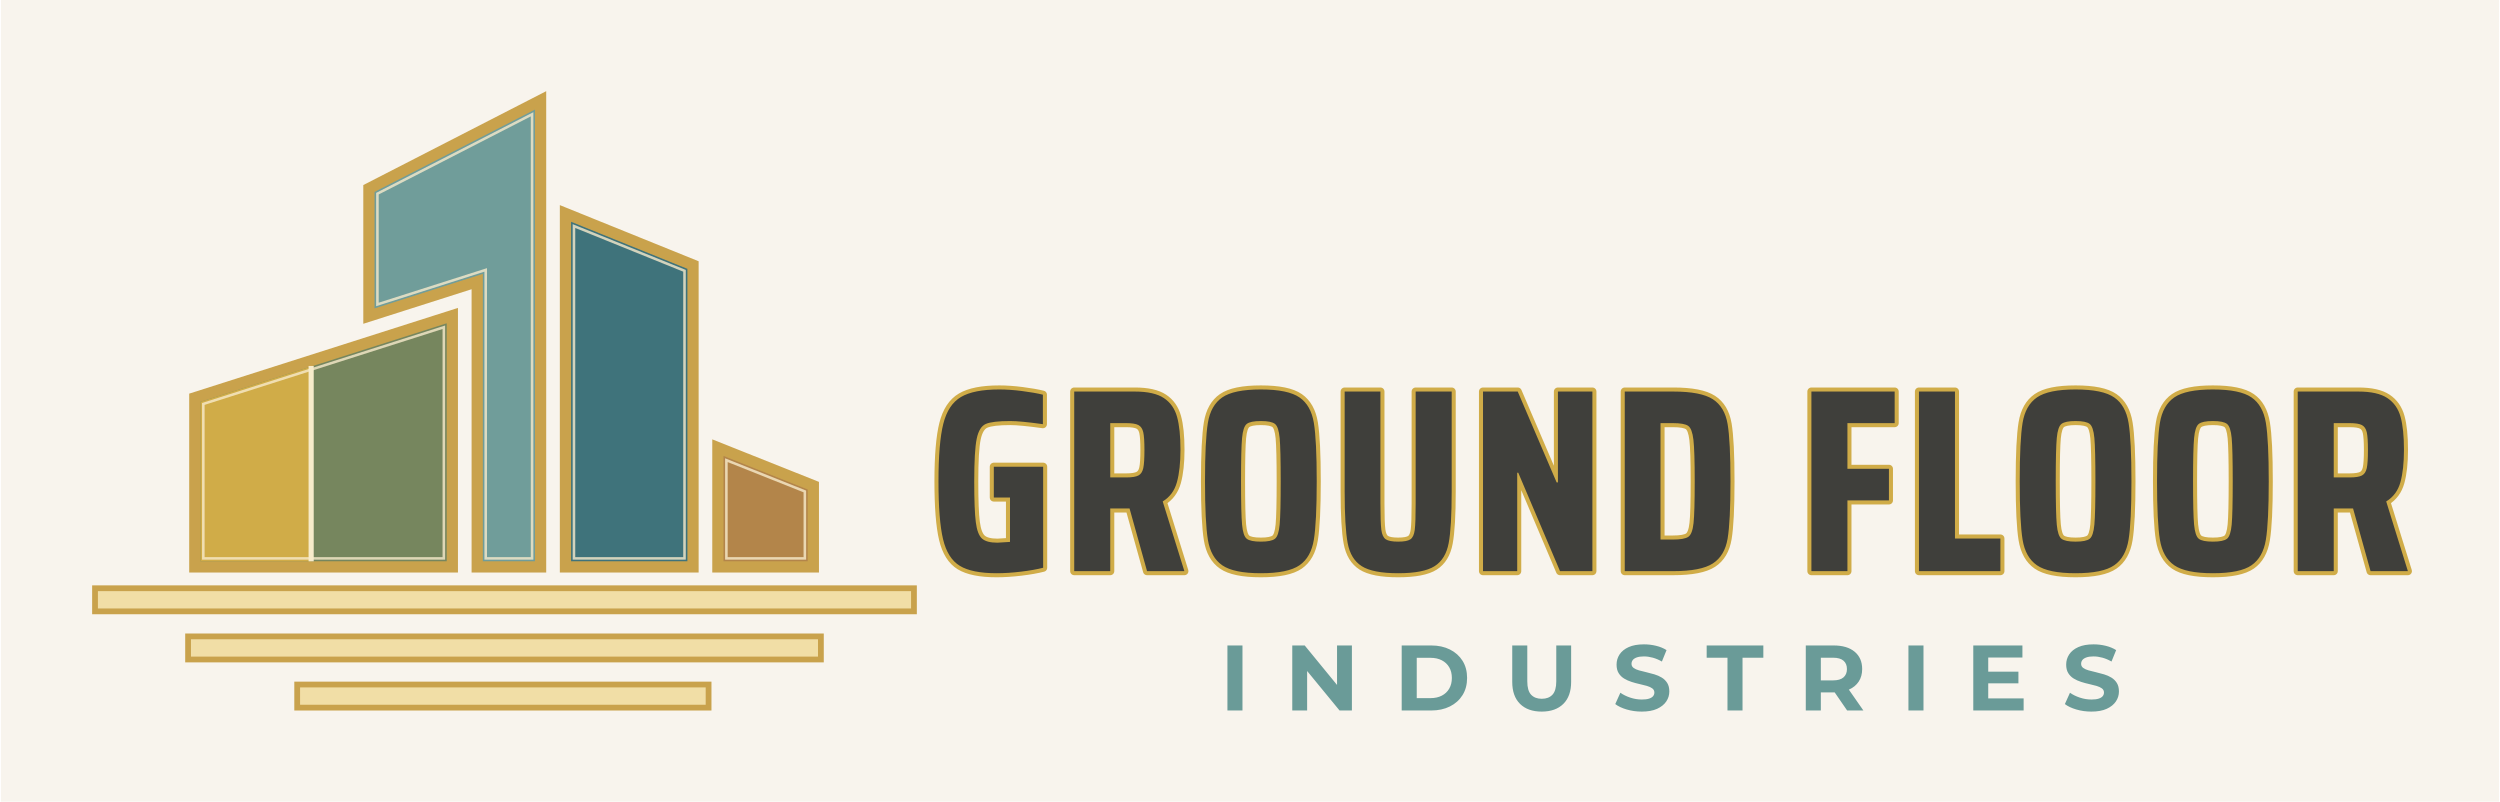
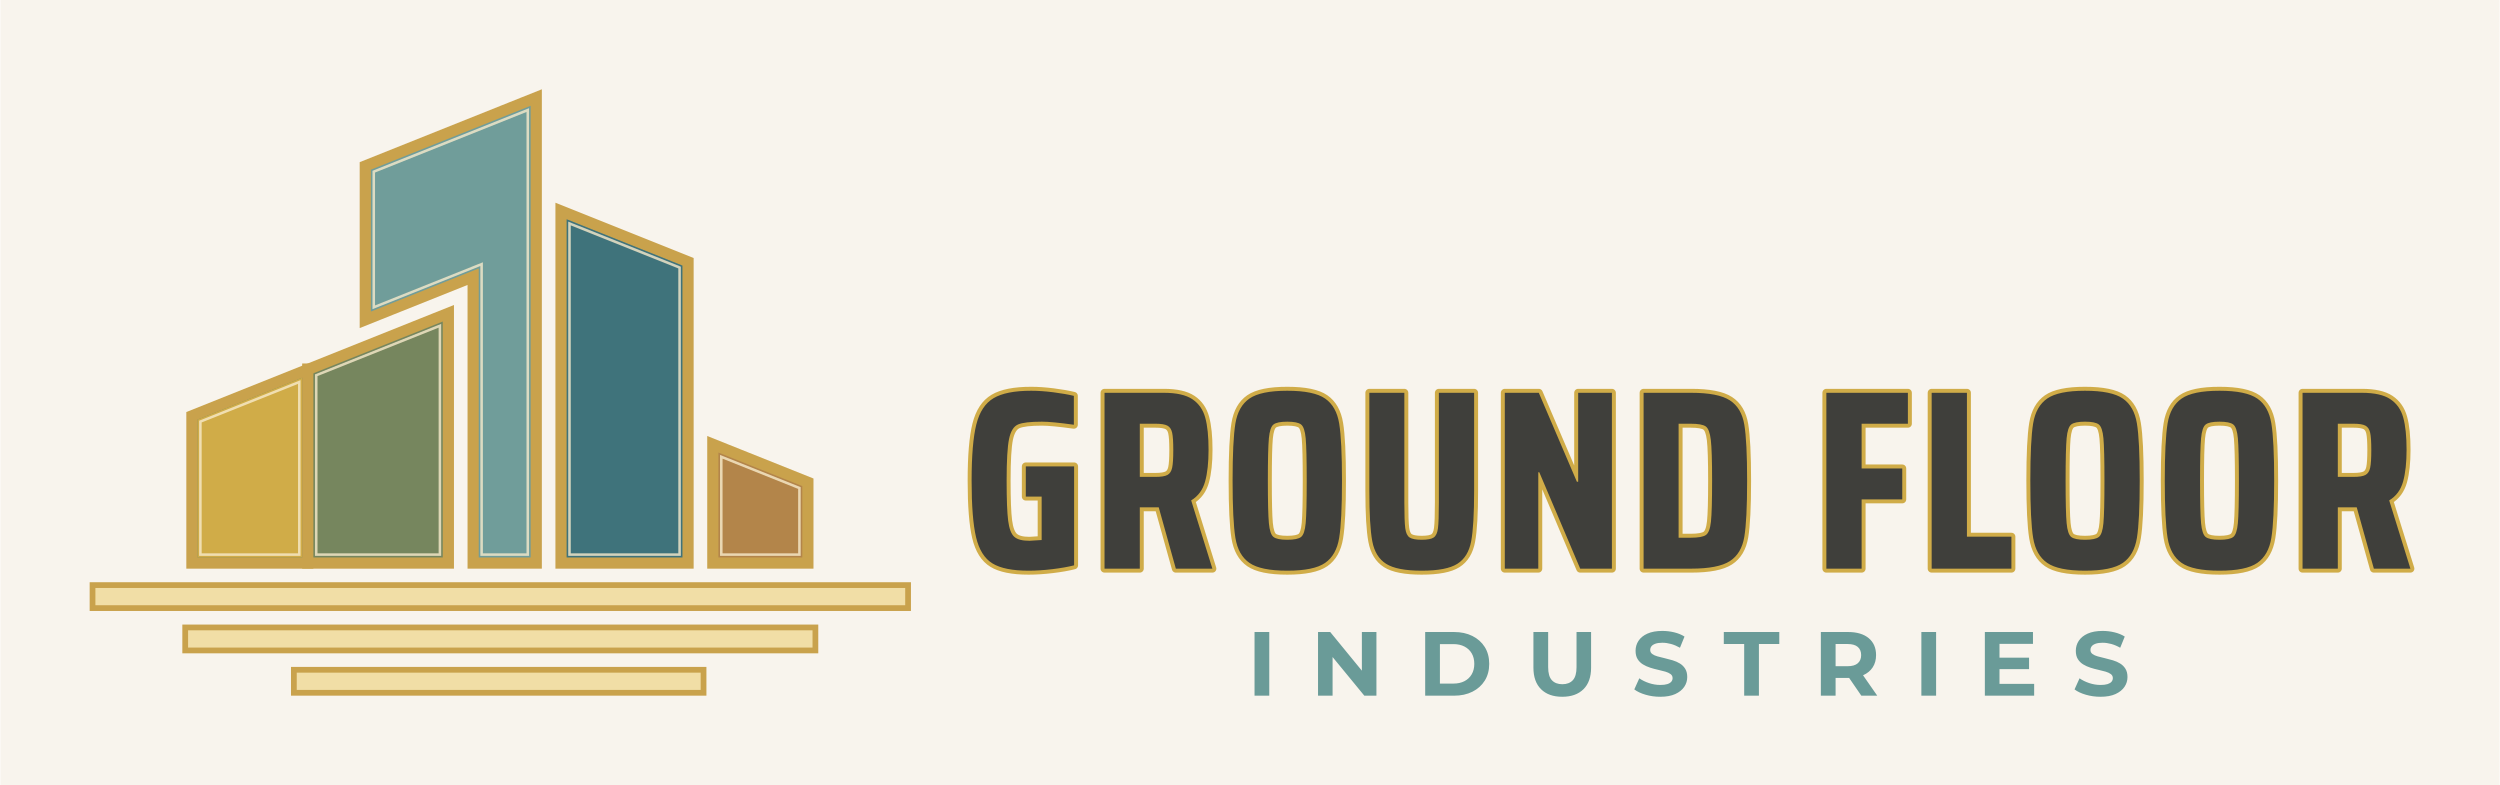
- <svg xmlns="http://www.w3.org/2000/svg" viewBox="0 0 657.5 211.0" width="658" height="211" role="img" aria-label="Ground Floor Industries">
+ <svg xmlns="http://www.w3.org/2000/svg" viewBox="0 0 671.8 211.0" width="672" height="211" role="img" aria-label="Ground Floor Industries">
  <rect width="100%" height="100%" fill="#F8F4ED" />
-   <g transform="translate(24,24) scale(0.8446)">
-     <polygon points="86.25,30.32 86.25,70.09 120.00,59.32 120.00,148.25 139.75,148.25 139.75,2.86" fill="#709D9A" stroke="#C9A24C" stroke-width="3.5" stroke-linejoin="miter" />
-     <polygon points="88.90,31.94 88.90,66.46 122.65,55.69 122.65,145.60 137.10,145.60 137.10,7.20" fill="none" stroke="#F7EBCB" stroke-width="0.8" stroke-opacity="0.8" stroke-linejoin="miter" />
-     <polygon points="147.50,38.10 147.50,148.25 187.25,148.25 187.25,54.18" fill="#3F737B" stroke="#C9A24C" stroke-width="3.5" stroke-linejoin="miter" />
-     <polygon points="150.15,42.03 150.15,145.60 184.60,145.60 184.60,55.97" fill="none" stroke="#F7EBCB" stroke-width="0.8" stroke-opacity="0.8" stroke-linejoin="miter" />
-     <polygon points="195.00,111.08 195.00,148.25 224.75,148.25 224.75,122.94" fill="#B3854A" stroke="#C9A24C" stroke-width="3.5" stroke-linejoin="miter" />
-     <polygon points="197.65,114.99 197.65,145.60 222.10,145.60 222.10,124.73" fill="none" stroke="#F7EBCB" stroke-width="0.8" stroke-opacity="0.8" stroke-linejoin="miter" />
-     <polygon points="32.00,95.53 32.00,148.25 112.25,148.25 112.25,69.93" fill="#76865E" stroke="#C9A24C" stroke-width="3.5" stroke-linejoin="miter" />
-     <polygon points="33.75,146.50 68.25,146.50 68.25,85.80 33.75,96.81" fill="#D0AC48" />
-     <polygon points="34.65,97.46 34.65,145.60 109.60,145.60 109.60,73.56" fill="none" stroke="#F7EBCB" stroke-width="0.8" stroke-opacity="0.8" stroke-linejoin="miter" />
-     <line x1="68.25" y1="85.63" x2="68.25" y2="146.50" stroke="#F7EBCB" stroke-width="1.6" />
-     <rect x="0.90" y="154.90" width="255.20" height="7.20" fill="#F1DEA6" stroke="#C9A24C" stroke-width="1.8" />
-     <rect x="29.90" y="169.90" width="197.20" height="7.20" fill="#F1DEA6" stroke="#C9A24C" stroke-width="1.8" />
-     <rect x="63.90" y="184.90" width="128.20" height="7.20" fill="#F1DEA6" stroke="#C9A24C" stroke-width="1.8" />
+   <g transform="translate(24,24) scale(0.859)">
+     <polygon points="86.25,23.98 86.25,72.14 120.00,58.64 120.00,148.25 139.75,148.25 139.75,2.58" fill="#709D9A" stroke="#C9A24C" stroke-width="3.5" stroke-linejoin="miter" />
+     <polygon points="88.90,25.78 88.90,68.22 122.65,54.72 122.65,145.60 137.10,145.60 137.10,6.50" fill="none" stroke="#F7EBCB" stroke-width="0.8" stroke-opacity="0.8" stroke-linejoin="miter" />
+     <polygon points="147.50,38.08 147.50,148.25 187.25,148.25 187.25,53.98" fill="#3F737B" stroke="#C9A24C" stroke-width="3.5" stroke-linejoin="miter" />
+     <polygon points="150.15,42.00 150.15,145.60 184.60,145.60 184.60,55.78" fill="none" stroke="#F7EBCB" stroke-width="0.8" stroke-opacity="0.8" stroke-linejoin="miter" />
+     <polygon points="195.00,111.08 195.00,148.25 224.75,148.25 224.75,122.98" fill="#B3854A" stroke="#C9A24C" stroke-width="3.5" stroke-linejoin="miter" />
+     <polygon points="197.65,115.00 197.65,145.60 222.10,145.60 222.10,124.78" fill="none" stroke="#F7EBCB" stroke-width="0.8" stroke-opacity="0.8" stroke-linejoin="miter" />
+     <polygon points="32.00,102.18 32.00,148.25 112.25,148.25 112.25,70.08" fill="#76865E" stroke="#C9A24C" stroke-width="3.5" stroke-linejoin="miter" />
+     <polygon points="33.75,103.37 33.75,146.50 66.50,146.50 66.50,90.27" fill="#D0AC48" />
+     <line x1="68.25" y1="85.80" x2="68.25" y2="150.00" stroke="#C9A24C" stroke-width="3.5" />
+     <polygon points="34.65,103.98 34.65,145.60 65.60,145.60 65.60,91.60" fill="none" stroke="#F7EBCB" stroke-width="0.8" stroke-opacity="0.8" stroke-linejoin="miter" />
+     <polygon points="109.60,145.60 109.60,74.00 70.90,89.48 70.90,145.60" fill="none" stroke="#F7EBCB" stroke-width="0.8" stroke-opacity="0.8" stroke-linejoin="miter" />
+     <rect x="0.90" y="155.15" width="255.20" height="7.20" fill="#F1DEA6" stroke="#C9A24C" stroke-width="1.8" />
+     <rect x="29.90" y="168.40" width="197.20" height="7.20" fill="#F1DEA6" stroke="#C9A24C" stroke-width="1.8" />
+     <rect x="63.90" y="181.65" width="128.20" height="7.20" fill="#F1DEA6" stroke="#C9A24C" stroke-width="1.8" />
  </g>
  <g transform="translate(24,24)">
-     <path d="M237.323 106.95V98.842H250.308V125.432Q247.903 126.05 244.468 126.462Q241.033 126.875 238.078 126.875Q231.551 126.875 228.356 124.917Q225.162 122.958 223.959 117.908Q222.757 112.859 222.757 102.69Q222.757 92.59 224.028 87.54Q225.299 82.49 228.666 80.498Q232.032 78.505 238.765 78.505Q241.514 78.505 244.743 78.918Q247.972 79.33 250.239 79.879V87.643Q244.331 86.819 241.651 86.819Q236.979 86.819 235.227 87.575Q233.475 88.33 232.822 91.457Q232.17 94.583 232.17 102.69Q232.17 110.248 232.582 113.443Q232.994 116.637 234.196 117.737Q235.399 118.836 238.284 118.836Q238.903 118.836 241.582 118.63V106.95Z M277.653 126.325 273.05 109.835H267.966V126.325H258.484V79.055H274.424Q279.508 79.055 282.085 80.773Q284.661 82.49 285.554 85.72Q286.448 88.949 286.448 94.377Q286.448 99.53 285.52 102.896Q284.593 106.263 281.776 107.98L287.478 126.325ZM276.966 94.445Q276.966 91.147 276.657 89.773Q276.348 88.399 275.386 87.884Q274.424 87.368 272.157 87.368H267.966V101.659H272.157Q274.424 101.659 275.386 101.144Q276.348 100.629 276.657 99.22Q276.966 97.812 276.966 94.445Z M292.906 102.69Q292.906 91.903 293.662 87.3Q294.418 82.696 297.441 80.601Q300.464 78.505 307.609 78.505Q314.755 78.505 317.778 80.601Q320.801 82.696 321.557 87.3Q322.312 91.903 322.312 102.69Q322.312 113.408 321.557 118.046Q320.801 122.684 317.778 124.779Q314.755 126.875 307.609 126.875Q300.464 126.875 297.441 124.779Q294.418 122.684 293.662 118.046Q292.906 113.408 292.906 102.69ZM312.831 102.69Q312.831 94.239 312.556 91.285Q312.281 88.33 311.319 87.575Q310.357 86.819 307.609 86.819Q304.861 86.819 303.899 87.575Q302.937 88.33 302.662 91.285Q302.388 94.239 302.388 102.69Q302.388 111.141 302.662 114.095Q302.937 117.05 303.899 117.805Q304.861 118.561 307.609 118.561Q310.357 118.561 311.319 117.805Q312.281 117.05 312.556 114.095Q312.831 111.141 312.831 102.69Z M357.834 79.055V105.37Q357.834 114.714 357.043 118.939Q356.253 123.165 353.333 125.02Q350.413 126.875 343.749 126.875Q337.084 126.875 334.164 125.02Q331.244 123.165 330.454 118.939Q329.664 114.714 329.664 105.37V79.055H339.077V108.53Q339.077 113.546 339.317 115.435Q339.558 117.324 340.485 117.943Q341.413 118.561 343.749 118.561Q346.085 118.561 346.978 117.943Q347.871 117.324 348.112 115.469Q348.352 113.614 348.352 108.53V79.055Z M386.347 126.325 375.354 100.423H375.079V126.325H366.078V79.055H375.216L385.454 102.965H385.797V79.055H394.866V126.325Z M403.386 79.055H416.165Q423.448 79.055 426.574 81.082Q429.7 83.109 430.456 87.609Q431.212 92.109 431.212 102.69Q431.212 113.271 430.456 117.771Q429.7 122.271 426.574 124.298Q423.448 126.325 416.165 126.325H403.386ZM416.028 118.012Q419.051 118.012 420.116 117.29Q421.181 116.569 421.49 113.683Q421.799 110.797 421.799 102.69Q421.799 94.651 421.456 91.731Q421.112 88.811 420.082 88.09Q419.051 87.368 416.028 87.368H412.799V118.012Z  M452.511 126.325V79.055H474.428V87.368H461.992V99.392H472.917V107.706H461.992V126.325Z M480.818 126.325V79.055H490.3V117.737H502.254V126.325Z M507.339 102.69Q507.339 91.903 508.094 87.3Q508.85 82.696 511.873 80.601Q514.896 78.505 522.042 78.505Q529.187 78.505 532.21 80.601Q535.233 82.696 535.989 87.3Q536.745 91.903 536.745 102.69Q536.745 113.408 535.989 118.046Q535.233 122.684 532.21 124.779Q529.187 126.875 522.042 126.875Q514.896 126.875 511.873 124.779Q508.85 122.684 508.094 118.046Q507.339 113.408 507.339 102.69ZM527.264 102.69Q527.264 94.239 526.989 91.285Q526.714 88.33 525.752 87.575Q524.79 86.819 522.042 86.819Q519.294 86.819 518.332 87.575Q517.37 88.33 517.095 91.285Q516.82 94.239 516.82 102.69Q516.82 111.141 517.095 114.095Q517.37 117.05 518.332 117.805Q519.294 118.561 522.042 118.561Q524.79 118.561 525.752 117.805Q526.714 117.05 526.989 114.095Q527.264 111.141 527.264 102.69Z M543.478 102.69Q543.478 91.903 544.234 87.3Q544.99 82.696 548.013 80.601Q551.036 78.505 558.181 78.505Q565.327 78.505 568.35 80.601Q571.373 82.696 572.129 87.3Q572.885 91.903 572.885 102.69Q572.885 113.408 572.129 118.046Q571.373 122.684 568.35 124.779Q565.327 126.875 558.181 126.875Q551.036 126.875 548.013 124.779Q544.99 122.684 544.234 118.046Q543.478 113.408 543.478 102.69ZM563.403 102.69Q563.403 94.239 563.128 91.285Q562.853 88.33 561.892 87.575Q560.93 86.819 558.181 86.819Q555.433 86.819 554.471 87.575Q553.509 88.33 553.235 91.285Q552.96 94.239 552.96 102.69Q552.96 111.141 553.235 114.095Q553.509 117.05 554.471 117.805Q555.433 118.561 558.181 118.561Q560.93 118.561 561.892 117.805Q562.853 117.05 563.128 114.095Q563.403 111.141 563.403 102.69Z M599.68 126.325 595.077 109.835H589.992V126.325H580.511V79.055H596.451Q601.535 79.055 604.112 80.773Q606.688 82.49 607.581 85.72Q608.475 88.949 608.475 94.377Q608.475 99.53 607.547 102.896Q606.619 106.263 603.802 107.98L609.505 126.325ZM598.993 94.445Q598.993 91.147 598.684 89.773Q598.375 88.399 597.413 87.884Q596.451 87.368 594.184 87.368H589.992V101.659H594.184Q596.451 101.659 597.413 101.144Q598.375 100.629 598.684 99.22Q598.993 97.812 598.993 94.445Z" fill="#3F3F3B" stroke="#D0AC48" stroke-width="2.13" stroke-linejoin="round" paint-order="stroke" />
-     <path d="M298.808 163.0V145.885H302.769V163.0Z M315.874 163.0V145.885H319.15L327.659 156.276V145.885H331.571V163.0H328.319L319.786 152.609V163.0Z M344.676 163.0V145.885H352.451Q355.238 145.885 357.365 146.949Q359.493 148.012 360.691 149.919Q361.889 151.826 361.889 154.442Q361.889 157.034 360.691 158.954Q359.493 160.873 357.365 161.936Q355.238 163.0 352.451 163.0ZM348.637 159.748H352.255Q353.967 159.748 355.226 159.1Q356.485 158.452 357.182 157.254Q357.879 156.056 357.879 154.442Q357.879 152.804 357.182 151.619Q356.485 150.433 355.226 149.785Q353.967 149.137 352.255 149.137H348.637Z M381.522 163.293Q377.879 163.293 375.825 161.264Q373.771 159.235 373.771 155.469V145.885H377.732V155.323Q377.732 157.768 378.735 158.844Q379.737 159.919 381.546 159.919Q383.356 159.919 384.358 158.844Q385.361 157.768 385.361 155.323V145.885H389.273V155.469Q389.273 159.235 387.219 161.264Q385.165 163.293 381.522 163.293Z M407.855 163.293Q405.801 163.293 403.918 162.743Q402.036 162.193 400.886 161.313L402.231 158.33Q403.331 159.112 404.835 159.614Q406.339 160.115 407.879 160.115Q409.053 160.115 409.774 159.883Q410.495 159.65 410.838 159.235Q411.18 158.819 411.18 158.281Q411.18 157.597 410.642 157.193Q410.104 156.79 409.224 156.533Q408.344 156.276 407.28 156.044Q406.216 155.812 405.153 155.469Q404.089 155.127 403.209 154.589Q402.329 154.051 401.779 153.171Q401.229 152.291 401.229 150.922Q401.229 149.455 402.023 148.244Q402.818 147.034 404.419 146.313Q406.021 145.592 408.441 145.592Q410.055 145.592 411.62 145.971Q413.185 146.35 414.383 147.108L413.16 150.115Q411.962 149.43 410.764 149.1Q409.566 148.77 408.417 148.77Q407.268 148.77 406.534 149.039Q405.801 149.308 405.483 149.736Q405.165 150.164 405.165 150.726Q405.165 151.386 405.703 151.79Q406.241 152.193 407.121 152.438Q408.001 152.682 409.065 152.927Q410.128 153.171 411.192 153.489Q412.256 153.807 413.136 154.345Q414.016 154.883 414.566 155.763Q415.116 156.643 415.116 157.988Q415.116 159.43 414.309 160.628Q413.503 161.826 411.901 162.56Q410.3 163.293 407.855 163.293Z M430.422 163.0V149.112H424.945V145.885H439.86V149.112H434.383V163.0Z M451.033 163.0V145.885H458.344Q461.914 145.885 463.894 147.535Q465.874 149.186 465.874 152.095Q465.874 154.002 464.97 155.384Q464.065 156.765 462.403 157.499Q462.378 157.499 462.378 157.523L466.192 163.0H461.914L458.637 158.232Q458.539 158.232 458.442 158.232H454.994V163.0ZM454.994 155.078H458.222Q460.055 155.078 460.96 154.284Q461.865 153.489 461.865 152.095Q461.865 150.677 460.96 149.895Q460.055 149.112 458.222 149.112H454.994Z M478.051 163.0V145.885H482.011V163.0Z M495.117 163.0V145.885H508.051V149.064H499.053V152.78H506.999V155.861H499.053V159.822H508.369V163.0Z M526.193 163.293Q524.139 163.293 522.256 162.743Q520.374 162.193 519.224 161.313L520.569 158.33Q521.669 159.112 523.173 159.614Q524.677 160.115 526.217 160.115Q527.391 160.115 528.112 159.883Q528.833 159.65 529.176 159.235Q529.518 158.819 529.518 158.281Q529.518 157.597 528.98 157.193Q528.442 156.79 527.562 156.533Q526.682 156.276 525.618 156.044Q524.554 155.812 523.491 155.469Q522.427 155.127 521.547 154.589Q520.667 154.051 520.117 153.171Q519.567 152.291 519.567 150.922Q519.567 149.455 520.361 148.244Q521.156 147.034 522.757 146.313Q524.359 145.592 526.779 145.592Q528.393 145.592 529.958 145.971Q531.523 146.35 532.721 147.108L531.498 150.115Q530.3 149.43 529.102 149.1Q527.904 148.77 526.755 148.77Q525.606 148.77 524.872 149.039Q524.139 149.308 523.821 149.736Q523.503 150.164 523.503 150.726Q523.503 151.386 524.041 151.79Q524.579 152.193 525.459 152.438Q526.339 152.682 527.403 152.927Q528.466 153.171 529.53 153.489Q530.594 153.807 531.474 154.345Q532.354 154.883 532.904 155.763Q533.454 156.643 533.454 157.988Q533.454 159.43 532.647 160.628Q531.841 161.826 530.239 162.56Q528.638 163.293 526.193 163.293Z" fill="#6A9B98" />
+     <path d="M251.635 109.479V101.371H264.621V127.961Q262.216 128.579 258.781 128.991Q255.345 129.403 252.391 129.403Q245.864 129.403 242.669 127.445Q239.474 125.487 238.272 120.437Q237.069 115.387 237.069 105.219Q237.069 95.119 238.341 90.069Q239.612 85.019 242.978 83.027Q246.345 81.034 253.078 81.034Q255.826 81.034 259.055 81.446Q262.285 81.859 264.552 82.408V90.172Q258.643 89.348 255.964 89.348Q251.292 89.348 249.54 90.103Q247.788 90.859 247.135 93.985Q246.482 97.111 246.482 105.219Q246.482 112.776 246.894 115.971Q247.307 119.166 248.509 120.265Q249.711 121.365 252.597 121.365Q253.215 121.365 255.895 121.159V109.479Z M291.966 128.854 287.363 112.364H282.278V128.854H272.797V81.584H288.737Q293.821 81.584 296.397 83.301Q298.974 85.019 299.867 88.248Q300.76 91.477 300.76 96.905Q300.76 102.058 299.833 105.425Q298.905 108.791 296.088 110.509L301.791 128.854ZM291.279 96.974Q291.279 93.676 290.97 92.302Q290.66 90.928 289.699 90.413Q288.737 89.897 286.469 89.897H282.278V104.188H286.469Q288.737 104.188 289.699 103.673Q290.66 103.158 290.97 101.749Q291.279 100.341 291.279 96.974Z M307.219 105.219Q307.219 94.432 307.974 89.829Q308.73 85.225 311.753 83.13Q314.776 81.034 321.922 81.034Q329.067 81.034 332.09 83.13Q335.113 85.225 335.869 89.829Q336.625 94.432 336.625 105.219Q336.625 115.937 335.869 120.575Q335.113 125.212 332.09 127.308Q329.067 129.403 321.922 129.403Q314.776 129.403 311.753 127.308Q308.73 125.212 307.974 120.575Q307.219 115.937 307.219 105.219ZM327.144 105.219Q327.144 96.768 326.869 93.813Q326.594 90.859 325.632 90.103Q324.67 89.348 321.922 89.348Q319.174 89.348 318.212 90.103Q317.25 90.859 316.975 93.813Q316.7 96.768 316.7 105.219Q316.7 113.67 316.975 116.624Q317.25 119.578 318.212 120.334Q319.174 121.09 321.922 121.09Q324.67 121.09 325.632 120.334Q326.594 119.578 326.869 116.624Q327.144 113.67 327.144 105.219Z M372.146 81.584V107.898Q372.146 117.242 371.356 121.468Q370.566 125.693 367.646 127.548Q364.726 129.403 358.061 129.403Q351.397 129.403 348.477 127.548Q345.557 125.693 344.767 121.468Q343.977 117.242 343.977 107.898V81.584H353.389V111.059Q353.389 116.074 353.63 117.964Q353.87 119.853 354.798 120.472Q355.725 121.09 358.061 121.09Q360.397 121.09 361.291 120.472Q362.184 119.853 362.424 117.998Q362.665 116.143 362.665 111.059V81.584Z M400.659 128.854 389.666 102.951H389.392V128.854H380.391V81.584H389.529L399.766 105.494H400.11V81.584H409.179V128.854Z M417.699 81.584H430.478Q437.761 81.584 440.887 83.611Q444.013 85.637 444.769 90.138Q445.525 94.638 445.525 105.219Q445.525 115.8 444.769 120.3Q444.013 124.8 440.887 126.827Q437.761 128.854 430.478 128.854H417.699ZM430.341 120.54Q433.364 120.54 434.429 119.819Q435.494 119.097 435.803 116.212Q436.112 113.326 436.112 105.219Q436.112 97.18 435.768 94.26Q435.425 91.34 434.394 90.619Q433.364 89.897 430.341 89.897H427.111V120.54Z  M466.824 128.854V81.584H488.741V89.897H476.305V101.921H487.229V110.234H476.305V128.854Z M495.131 128.854V81.584H504.612V120.265H516.567V128.854Z M521.651 105.219Q521.651 94.432 522.407 89.829Q523.163 85.225 526.186 83.13Q529.209 81.034 536.354 81.034Q543.5 81.034 546.523 83.13Q549.546 85.225 550.302 89.829Q551.058 94.432 551.058 105.219Q551.058 115.937 550.302 120.575Q549.546 125.212 546.523 127.308Q543.5 129.403 536.354 129.403Q529.209 129.403 526.186 127.308Q523.163 125.212 522.407 120.575Q521.651 115.937 521.651 105.219ZM541.576 105.219Q541.576 96.768 541.301 93.813Q541.027 90.859 540.065 90.103Q539.103 89.348 536.354 89.348Q533.606 89.348 532.644 90.103Q531.682 90.859 531.408 93.813Q531.133 96.768 531.133 105.219Q531.133 113.67 531.408 116.624Q531.682 119.578 532.644 120.334Q533.606 121.09 536.354 121.09Q539.103 121.09 540.065 120.334Q541.027 119.578 541.301 116.624Q541.576 113.67 541.576 105.219Z M557.791 105.219Q557.791 94.432 558.547 89.829Q559.302 85.225 562.326 83.13Q565.349 81.034 572.494 81.034Q579.64 81.034 582.663 83.13Q585.686 85.225 586.441 89.829Q587.197 94.432 587.197 105.219Q587.197 115.937 586.441 120.575Q585.686 125.212 582.663 127.308Q579.64 129.403 572.494 129.403Q565.349 129.403 562.326 127.308Q559.302 125.212 558.547 120.575Q557.791 115.937 557.791 105.219ZM577.716 105.219Q577.716 96.768 577.441 93.813Q577.166 90.859 576.204 90.103Q575.242 89.348 572.494 89.348Q569.746 89.348 568.784 90.103Q567.822 90.859 567.547 93.813Q567.272 96.768 567.272 105.219Q567.272 113.67 567.547 116.624Q567.822 119.578 568.784 120.334Q569.746 121.09 572.494 121.09Q575.242 121.09 576.204 120.334Q577.166 119.578 577.441 116.624Q577.716 113.67 577.716 105.219Z M613.993 128.854 609.389 112.364H604.305V128.854H594.824V81.584H610.764Q615.848 81.584 618.424 83.301Q621.001 85.019 621.894 88.248Q622.787 91.477 622.787 96.905Q622.787 102.058 621.86 105.425Q620.932 108.791 618.115 110.509L623.818 128.854ZM613.306 96.974Q613.306 93.676 612.996 92.302Q612.687 90.928 611.725 90.413Q610.764 89.897 608.496 89.897H604.305V104.188H608.496Q610.764 104.188 611.725 103.673Q612.687 103.158 612.996 101.749Q613.306 100.341 613.306 96.974Z" fill="#3F3F3B" stroke="#D0AC48" stroke-width="2.13" stroke-linejoin="round" paint-order="stroke" />
+     <path d="M313.12 163.0V145.885H317.081V163.0Z M330.186 163.0V145.885H333.463L341.971 156.276V145.885H345.883V163.0H342.631L334.098 152.609V163.0Z M358.988 163.0V145.885H366.764Q369.551 145.885 371.678 146.949Q373.805 148.012 375.003 149.919Q376.201 151.826 376.201 154.442Q376.201 157.034 375.003 158.954Q373.805 160.873 371.678 161.936Q369.551 163.0 366.764 163.0ZM362.949 159.748H366.568Q368.279 159.748 369.539 159.1Q370.798 158.452 371.495 157.254Q372.191 156.056 372.191 154.442Q372.191 152.804 371.495 151.619Q370.798 150.433 369.539 149.785Q368.279 149.137 366.568 149.137H362.949Z M395.835 163.293Q392.192 163.293 390.138 161.264Q388.084 159.235 388.084 155.469V145.885H392.045V155.323Q392.045 157.768 393.047 158.844Q394.05 159.919 395.859 159.919Q397.668 159.919 398.671 158.844Q399.673 157.768 399.673 155.323V145.885H403.585V155.469Q403.585 159.235 401.531 161.264Q399.478 163.293 395.835 163.293Z M422.167 163.293Q420.113 163.293 418.231 162.743Q416.348 162.193 415.199 161.313L416.544 158.33Q417.644 159.112 419.148 159.614Q420.651 160.115 422.192 160.115Q423.365 160.115 424.087 159.883Q424.808 159.65 425.15 159.235Q425.492 158.819 425.492 158.281Q425.492 157.597 424.955 157.193Q424.417 156.79 423.536 156.533Q422.656 156.276 421.593 156.044Q420.529 155.812 419.466 155.469Q418.402 155.127 417.522 154.589Q416.642 154.051 416.091 153.171Q415.541 152.291 415.541 150.922Q415.541 149.455 416.336 148.244Q417.131 147.034 418.732 146.313Q420.334 145.592 422.754 145.592Q424.368 145.592 425.933 145.971Q427.497 146.35 428.695 147.108L427.473 150.115Q426.275 149.43 425.077 149.1Q423.879 148.77 422.73 148.77Q421.58 148.77 420.847 149.039Q420.113 149.308 419.796 149.736Q419.478 150.164 419.478 150.726Q419.478 151.386 420.016 151.79Q420.554 152.193 421.434 152.438Q422.314 152.682 423.378 152.927Q424.441 153.171 425.505 153.489Q426.568 153.807 427.448 154.345Q428.329 154.883 428.879 155.763Q429.429 156.643 429.429 157.988Q429.429 159.43 428.622 160.628Q427.815 161.826 426.214 162.56Q424.612 163.293 422.167 163.293Z M444.735 163.0V149.112H439.258V145.885H454.172V149.112H448.696V163.0Z M465.346 163.0V145.885H472.657Q476.226 145.885 478.207 147.535Q480.187 149.186 480.187 152.095Q480.187 154.002 479.282 155.384Q478.378 156.765 476.715 157.499Q476.691 157.499 476.691 157.523L480.505 163.0H476.226L472.95 158.232Q472.852 158.232 472.754 158.232H469.307V163.0ZM469.307 155.078H472.534Q474.368 155.078 475.273 154.284Q476.177 153.489 476.177 152.095Q476.177 150.677 475.273 149.895Q474.368 149.112 472.534 149.112H469.307Z M492.363 163.0V145.885H496.324V163.0Z M509.429 163.0V145.885H522.363V149.064H513.366V152.78H521.312V155.861H513.366V159.822H522.681V163.0Z M540.505 163.293Q538.451 163.293 536.569 162.743Q534.686 162.193 533.537 161.313L534.882 158.33Q535.982 159.112 537.486 159.614Q538.989 160.115 540.53 160.115Q541.703 160.115 542.425 159.883Q543.146 159.65 543.488 159.235Q543.83 158.819 543.83 158.281Q543.83 157.597 543.293 157.193Q542.755 156.79 541.874 156.533Q540.994 156.276 539.931 156.044Q538.867 155.812 537.804 155.469Q536.74 155.127 535.86 154.589Q534.98 154.051 534.429 153.171Q533.879 152.291 533.879 150.922Q533.879 149.455 534.674 148.244Q535.469 147.034 537.07 146.313Q538.672 145.592 541.092 145.592Q542.706 145.592 544.271 145.971Q545.835 146.35 547.033 147.108L545.811 150.115Q544.613 149.43 543.415 149.1Q542.217 148.77 541.068 148.77Q539.918 148.77 539.185 149.039Q538.451 149.308 538.134 149.736Q537.816 150.164 537.816 150.726Q537.816 151.386 538.354 151.79Q538.892 152.193 539.772 152.438Q540.652 152.682 541.716 152.927Q542.779 153.171 543.843 153.489Q544.906 153.807 545.786 154.345Q546.667 154.883 547.217 155.763Q547.767 156.643 547.767 157.988Q547.767 159.43 546.96 160.628Q546.153 161.826 544.552 162.56Q542.95 163.293 540.505 163.293Z" fill="#6A9B98" />
  </g>
</svg>
